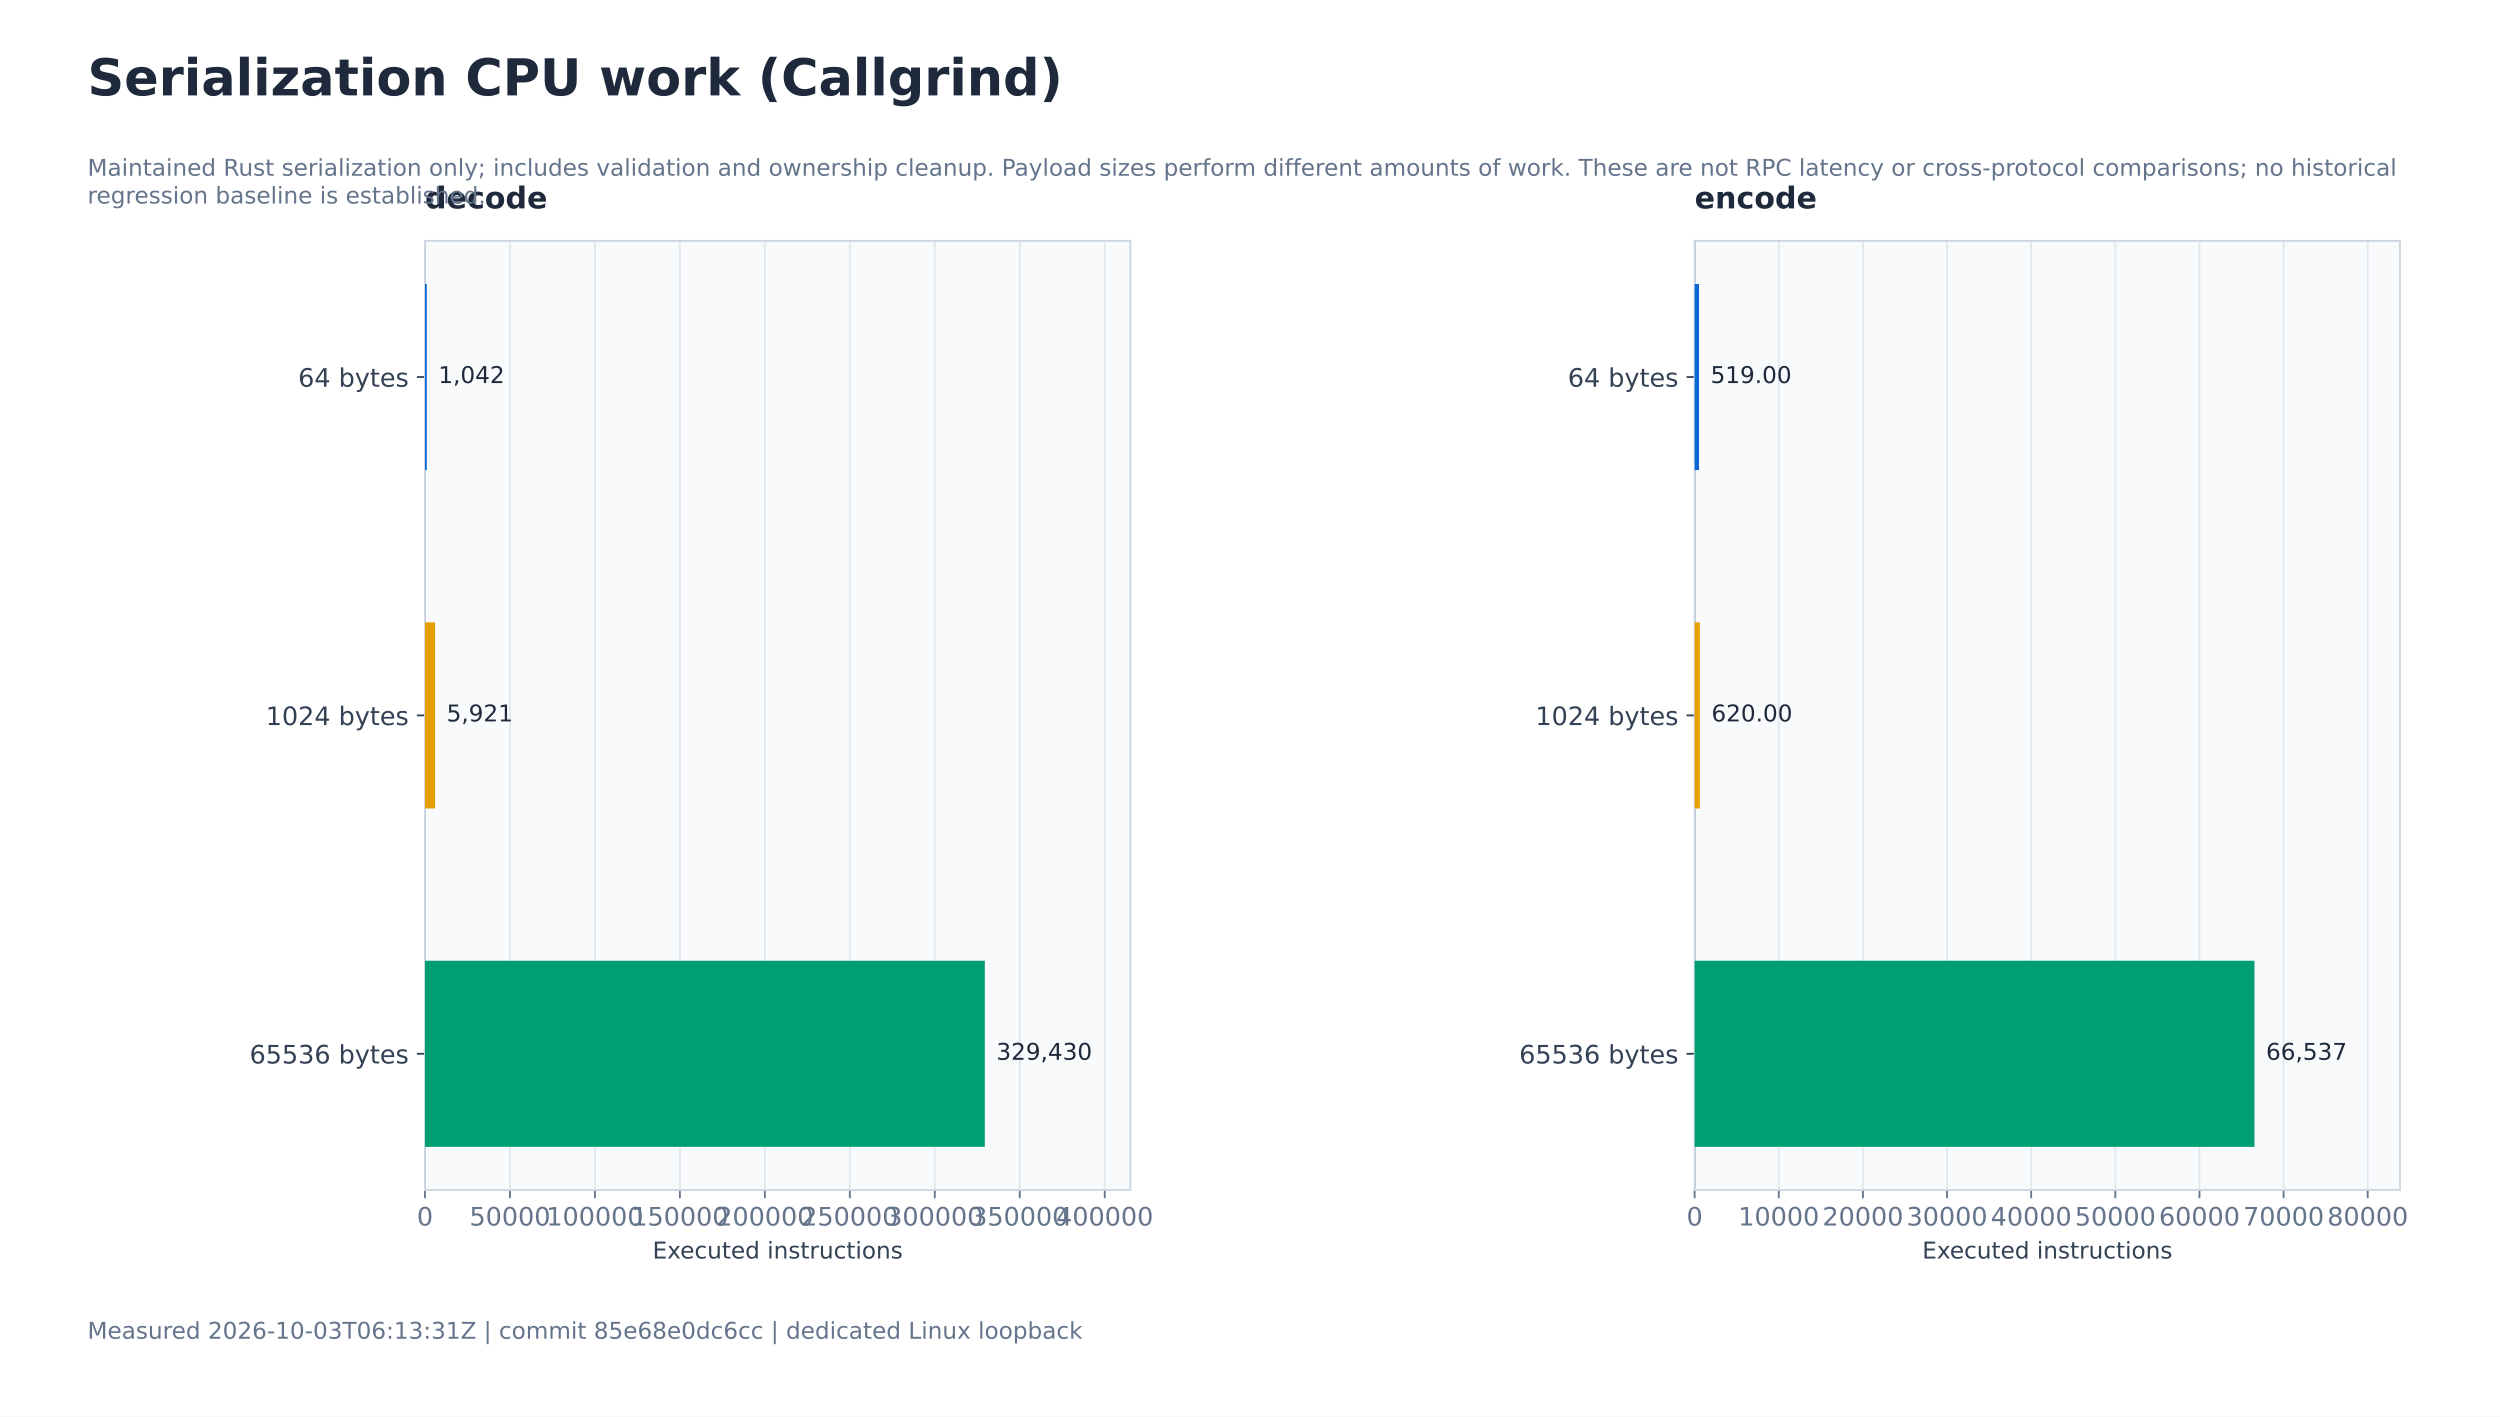
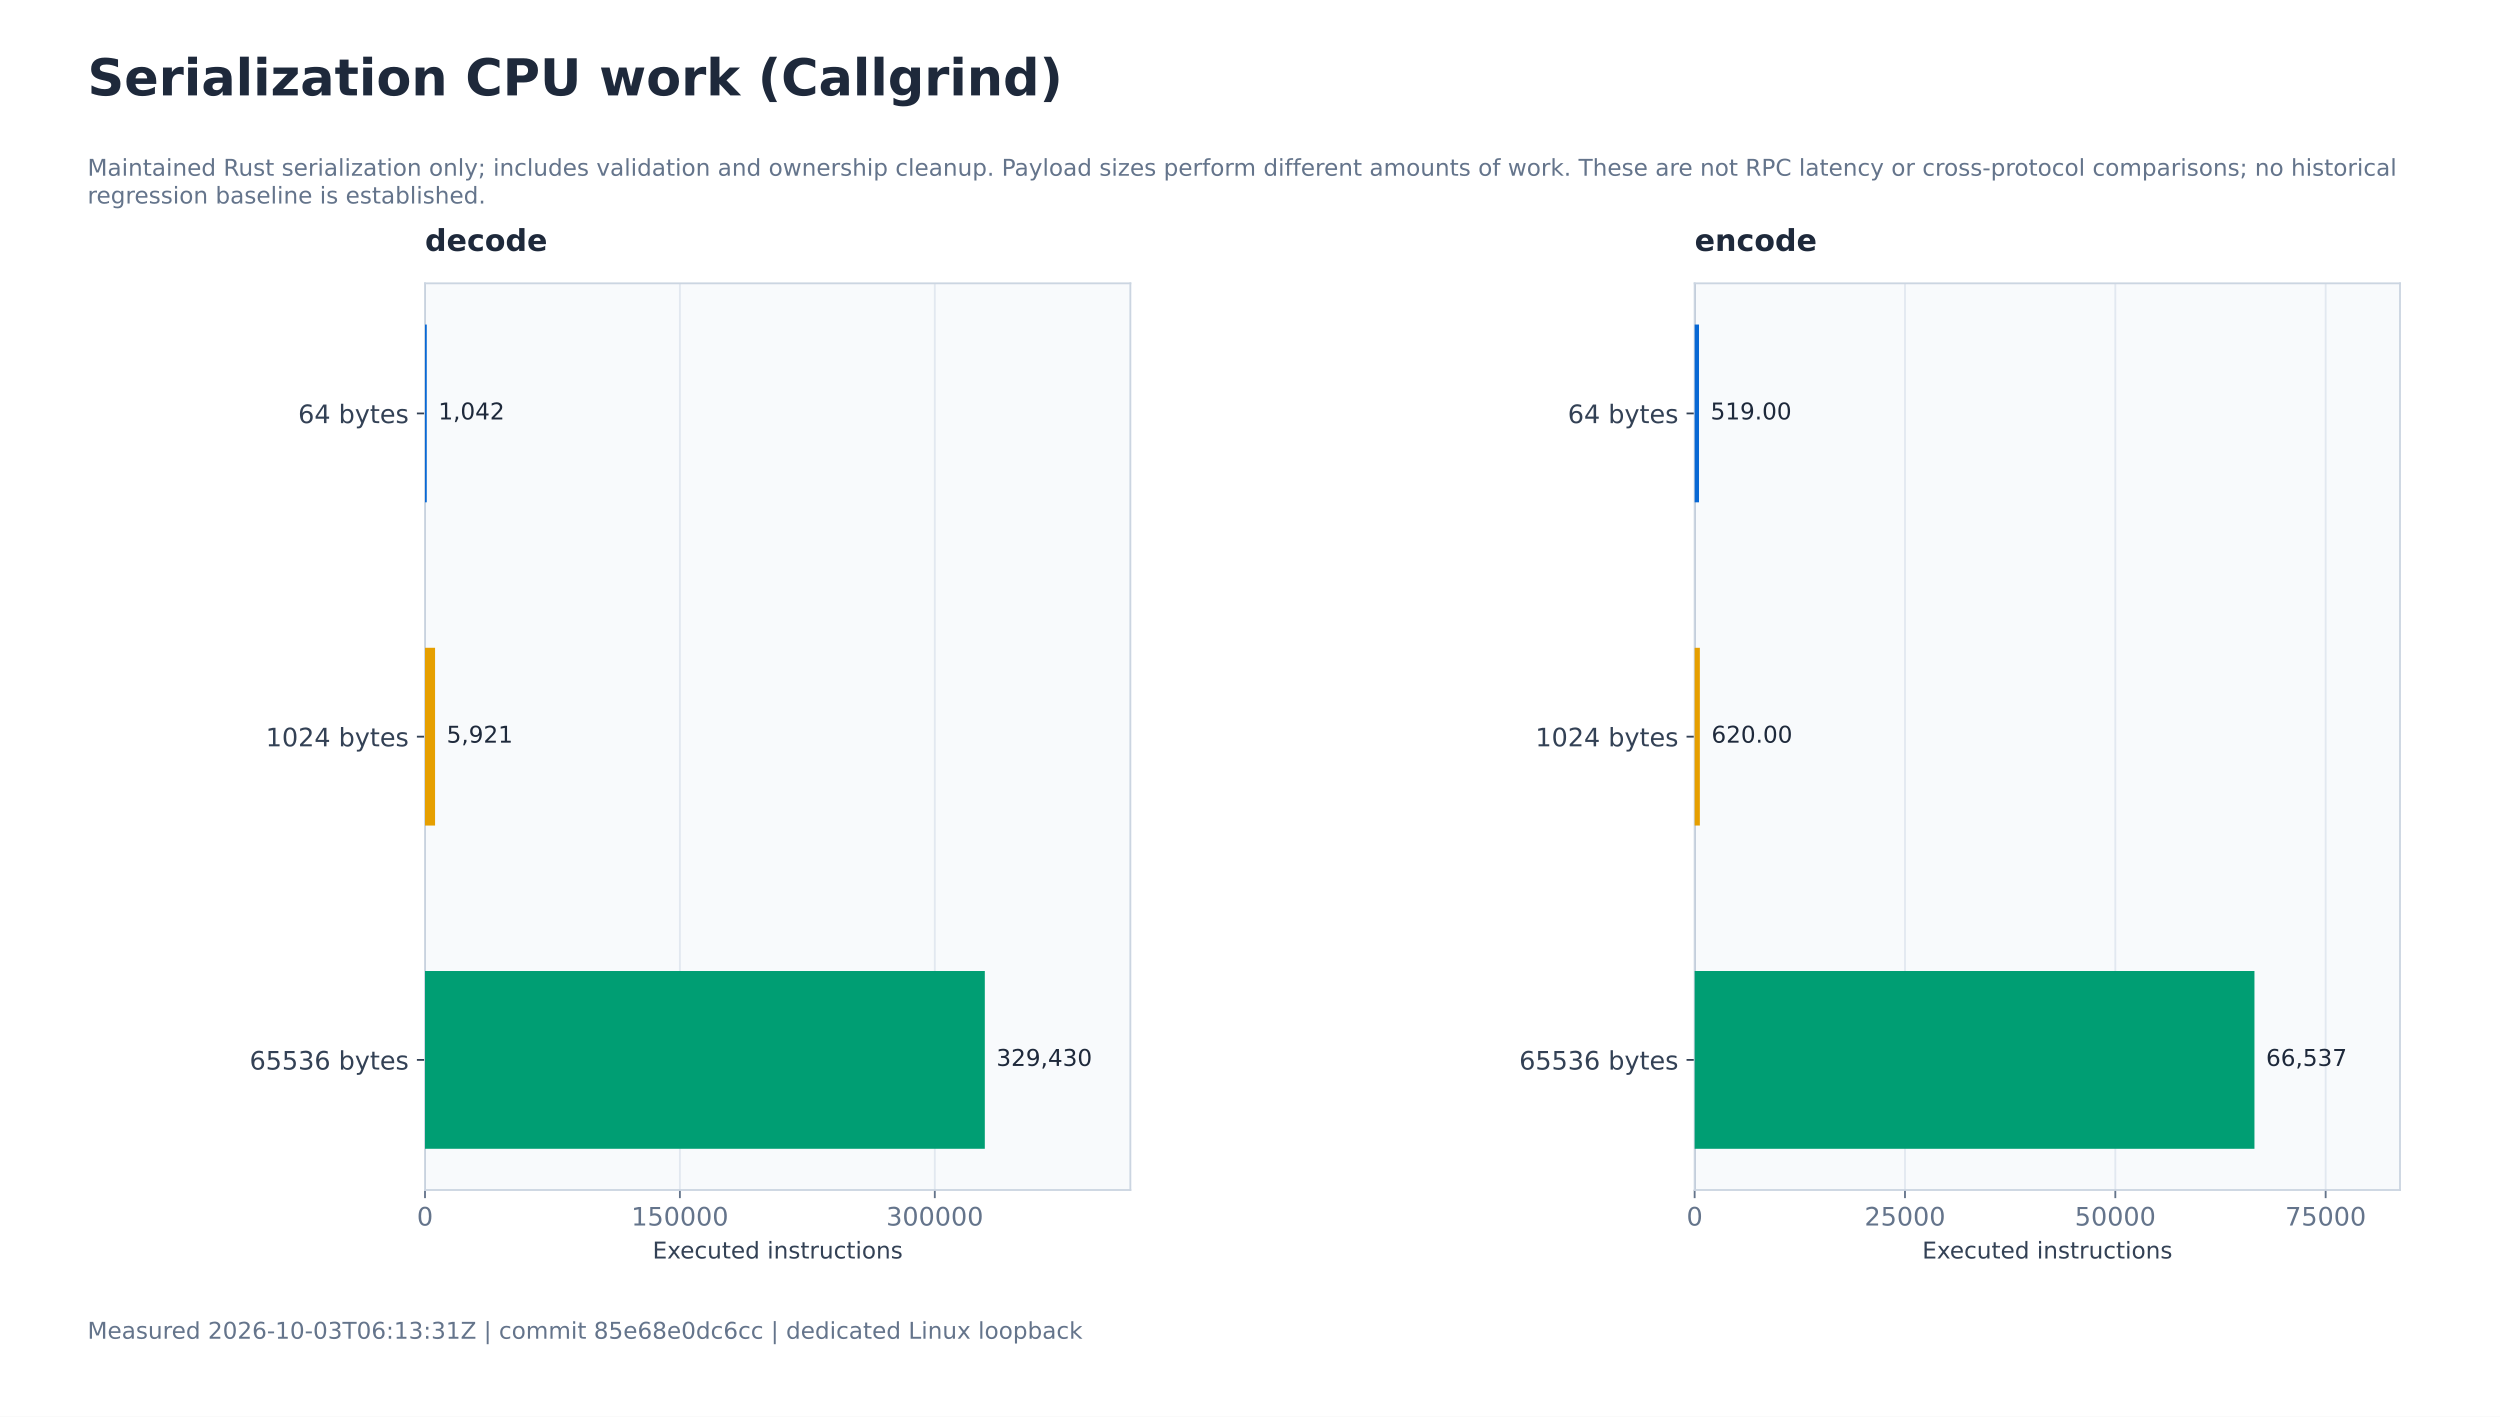
<svg xmlns="http://www.w3.org/2000/svg" xmlns:xlink="http://www.w3.org/1999/xlink" width="1080pt" height="612pt" viewBox="0 0 1080 612" version="1.1">
  <defs>
    <style type="text/css">*{stroke-linejoin: round; stroke-linecap: butt}</style>
  </defs>
  <g id="figure_1">
    <g id="patch_1">
-       <path d="M 0 612  L 1080 612  L 1080 0  L 0 0  z " style="fill: #ffffff" />
+       <path d="M 0 612 L 1080 612 L 1080 0 L 0 0 z " style="fill: #ffffff" />
    </g>
    <g id="axes_1">
      <g id="patch_2">
-         <path d="M 183.6 514.08  L 488.314 514.08  L 488.314 104.04  L 183.6 104.04  z " style="fill: #f8fafc" />
+         <path d="M 183.6 514.08 L 488.314 514.08 L 488.314 122.4 L 183.6 122.4 z " style="fill: #f8fafc" />
      </g>
      <g id="matplotlib.axis_1">
        <g id="xtick_1">
          <g id="line2d_1">
-             <path d="M 183.6 514.08  L 183.6 104.04  " clip-path="url(#pbfc6726e1c)" style="fill: none; stroke: #e2e8f0; stroke-width: 0.8; stroke-linecap: square" />
+             <path d="M 183.6 514.08 L 183.6 122.4 " clip-path="url(#p6421d4dbdf)" style="fill: none; stroke: #e2e8f0; stroke-width: 0.8; stroke-linecap: square" />
          </g>
          <g id="line2d_2">
            <defs>
-               <path id="md0d3c5b989" d="M 0 0  L 0 3.5  " style="stroke: #64748b; stroke-width: 0.8" />
+               <path id="md0d3c5b989" d="M 0 0 L 0 3.5 " style="stroke: #64748b; stroke-width: 0.8" />
            </defs>
            <g>
              <use xlink:href="#md0d3c5b989" x="183.6" y="514.08" style="fill: #64748b; stroke: #64748b; stroke-width: 0.8" />
            </g>
          </g>
          <g id="text_1">
            <text style="font-size: 11px; font-family: 'DejaVu Sans'; text-anchor: middle; fill: #64748b" x="183.6" y="529.437" transform="rotate(-0 183.6 529.4374)">0</text>
          </g>
        </g>
        <g id="xtick_2">
          <g id="line2d_3">
-             <path d="M 220.305 514.08  L 220.305 104.04  " clip-path="url(#pbfc6726e1c)" style="fill: none; stroke: #e2e8f0; stroke-width: 0.8; stroke-linecap: square" />
+             <path d="M 293.716 514.08 L 293.716 122.4 " clip-path="url(#p6421d4dbdf)" style="fill: none; stroke: #e2e8f0; stroke-width: 0.8; stroke-linecap: square" />
          </g>
          <g id="line2d_4">
            <g>
-               <use xlink:href="#md0d3c5b989" x="220.305" y="514.08" style="fill: #64748b; stroke: #64748b; stroke-width: 0.8" />
+               <use xlink:href="#md0d3c5b989" x="293.716" y="514.08" style="fill: #64748b; stroke: #64748b; stroke-width: 0.8" />
            </g>
          </g>
          <g id="text_2">
-             <text style="font-size: 11px; font-family: 'DejaVu Sans'; text-anchor: middle; fill: #64748b" x="220.305" y="529.437" transform="rotate(-0 220.3053 529.4374)">50000</text>
+             <text style="font-size: 11px; font-family: 'DejaVu Sans'; text-anchor: middle; fill: #64748b" x="293.716" y="529.437" transform="rotate(-0 293.716 529.4374)">150000</text>
          </g>
        </g>
        <g id="xtick_3">
          <g id="line2d_5">
-             <path d="M 257.011 514.08  L 257.011 104.04  " clip-path="url(#pbfc6726e1c)" style="fill: none; stroke: #e2e8f0; stroke-width: 0.8; stroke-linecap: square" />
+             <path d="M 403.832 514.08 L 403.832 122.4 " clip-path="url(#p6421d4dbdf)" style="fill: none; stroke: #e2e8f0; stroke-width: 0.8; stroke-linecap: square" />
          </g>
          <g id="line2d_6">
            <g>
-               <use xlink:href="#md0d3c5b989" x="257.011" y="514.08" style="fill: #64748b; stroke: #64748b; stroke-width: 0.8" />
+               <use xlink:href="#md0d3c5b989" x="403.832" y="514.08" style="fill: #64748b; stroke: #64748b; stroke-width: 0.8" />
            </g>
          </g>
          <g id="text_3">
-             <text style="font-size: 11px; font-family: 'DejaVu Sans'; text-anchor: middle; fill: #64748b" x="257.011" y="529.437" transform="rotate(-0 257.0107 529.4374)">100000</text>
-           </g>
-         </g>
-         <g id="xtick_4">
-           <g id="line2d_7">
-             <path d="M 293.716 514.08  L 293.716 104.04  " clip-path="url(#pbfc6726e1c)" style="fill: none; stroke: #e2e8f0; stroke-width: 0.8; stroke-linecap: square" />
-           </g>
-           <g id="line2d_8">
-             <g>
-               <use xlink:href="#md0d3c5b989" x="293.716" y="514.08" style="fill: #64748b; stroke: #64748b; stroke-width: 0.8" />
-             </g>
-           </g>
-           <g id="text_4">
-             <text style="font-size: 11px; font-family: 'DejaVu Sans'; text-anchor: middle; fill: #64748b" x="293.716" y="529.437" transform="rotate(-0 293.716 529.4374)">150000</text>
-           </g>
-         </g>
-         <g id="xtick_5">
-           <g id="line2d_9">
-             <path d="M 330.421 514.08  L 330.421 104.04  " clip-path="url(#pbfc6726e1c)" style="fill: none; stroke: #e2e8f0; stroke-width: 0.8; stroke-linecap: square" />
-           </g>
-           <g id="line2d_10">
-             <g>
-               <use xlink:href="#md0d3c5b989" x="330.421" y="514.08" style="fill: #64748b; stroke: #64748b; stroke-width: 0.8" />
-             </g>
-           </g>
-           <g id="text_5">
-             <text style="font-size: 11px; font-family: 'DejaVu Sans'; text-anchor: middle; fill: #64748b" x="330.421" y="529.437" transform="rotate(-0 330.4213 529.4374)">200000</text>
-           </g>
-         </g>
-         <g id="xtick_6">
-           <g id="line2d_11">
-             <path d="M 367.127 514.08  L 367.127 104.04  " clip-path="url(#pbfc6726e1c)" style="fill: none; stroke: #e2e8f0; stroke-width: 0.8; stroke-linecap: square" />
-           </g>
-           <g id="line2d_12">
-             <g>
-               <use xlink:href="#md0d3c5b989" x="367.127" y="514.08" style="fill: #64748b; stroke: #64748b; stroke-width: 0.8" />
-             </g>
-           </g>
-           <g id="text_6">
-             <text style="font-size: 11px; font-family: 'DejaVu Sans'; text-anchor: middle; fill: #64748b" x="367.127" y="529.437" transform="rotate(-0 367.1266 529.4374)">250000</text>
-           </g>
-         </g>
-         <g id="xtick_7">
-           <g id="line2d_13">
-             <path d="M 403.832 514.08  L 403.832 104.04  " clip-path="url(#pbfc6726e1c)" style="fill: none; stroke: #e2e8f0; stroke-width: 0.8; stroke-linecap: square" />
-           </g>
-           <g id="line2d_14">
-             <g>
-               <use xlink:href="#md0d3c5b989" x="403.832" y="514.08" style="fill: #64748b; stroke: #64748b; stroke-width: 0.8" />
-             </g>
-           </g>
-           <g id="text_7">
            <text style="font-size: 11px; font-family: 'DejaVu Sans'; text-anchor: middle; fill: #64748b" x="403.832" y="529.437" transform="rotate(-0 403.832 529.4374)">300000</text>
          </g>
        </g>
-         <g id="xtick_8">
-           <g id="line2d_15">
-             <path d="M 440.537 514.08  L 440.537 104.04  " clip-path="url(#pbfc6726e1c)" style="fill: none; stroke: #e2e8f0; stroke-width: 0.8; stroke-linecap: square" />
-           </g>
-           <g id="line2d_16">
-             <g>
-               <use xlink:href="#md0d3c5b989" x="440.537" y="514.08" style="fill: #64748b; stroke: #64748b; stroke-width: 0.8" />
-             </g>
-           </g>
-           <g id="text_8">
-             <text style="font-size: 11px; font-family: 'DejaVu Sans'; text-anchor: middle; fill: #64748b" x="440.537" y="529.437" transform="rotate(-0 440.5373 529.4374)">350000</text>
-           </g>
-         </g>
-         <g id="xtick_9">
-           <g id="line2d_17">
-             <path d="M 477.243 514.08  L 477.243 104.04  " clip-path="url(#pbfc6726e1c)" style="fill: none; stroke: #e2e8f0; stroke-width: 0.8; stroke-linecap: square" />
-           </g>
-           <g id="line2d_18">
-             <g>
-               <use xlink:href="#md0d3c5b989" x="477.243" y="514.08" style="fill: #64748b; stroke: #64748b; stroke-width: 0.8" />
-             </g>
-           </g>
-           <g id="text_9">
-             <text style="font-size: 11px; font-family: 'DejaVu Sans'; text-anchor: middle; fill: #64748b" x="477.243" y="529.437" transform="rotate(-0 477.2426 529.4374)">400000</text>
-           </g>
-         </g>
-         <g id="text_10">
+         <g id="text_4">
          <text style="font-size: 10px; font-family: 'DejaVu Sans'; text-anchor: middle; fill: #334155" x="335.957" y="543.678" transform="rotate(-0 335.9571 543.6784)">Executed instructions</text>
        </g>
      </g>
      <g id="matplotlib.axis_2">
        <g id="ytick_1">
-           <g id="line2d_19">
+           <g id="line2d_7">
            <defs>
-               <path id="m27e6ce2fef" d="M 0 0  L -3.5 0  " style="stroke: #334155; stroke-width: 0.8" />
+               <path id="m27e6ce2fef" d="M 0 0 L -3.5 0 " style="stroke: #334155; stroke-width: 0.8" />
            </defs>
            <g>
-               <use xlink:href="#m27e6ce2fef" x="183.6" y="162.878" style="fill: #334155; stroke: #334155; stroke-width: 0.8" />
-             </g>
-           </g>
-           <g id="text_11">
-             <text style="font-size: 11px; font-family: 'DejaVu Sans'; text-anchor: end; fill: #334155" x="176.6" y="167.057" transform="rotate(-0 176.6 167.0573)">64 bytes</text>
+               <use xlink:href="#m27e6ce2fef" x="183.6" y="178.604" style="fill: #334155; stroke: #334155; stroke-width: 0.8" />
+             </g>
+           </g>
+           <g id="text_5">
+             <text style="font-size: 11px; font-family: 'DejaVu Sans'; text-anchor: end; fill: #334155" x="176.6" y="182.783" transform="rotate(-0 176.6 182.7828)">64 bytes</text>
          </g>
        </g>
        <g id="ytick_2">
-           <g id="line2d_20">
-             <g>
-               <use xlink:href="#m27e6ce2fef" x="183.6" y="309.06" style="fill: #334155; stroke: #334155; stroke-width: 0.8" />
-             </g>
-           </g>
-           <g id="text_12">
-             <text style="font-size: 11px; font-family: 'DejaVu Sans'; text-anchor: end; fill: #334155" x="176.6" y="313.239" transform="rotate(-0 176.6 313.2391)">1024 bytes</text>
+           <g id="line2d_8">
+             <g>
+               <use xlink:href="#m27e6ce2fef" x="183.6" y="318.24" style="fill: #334155; stroke: #334155; stroke-width: 0.8" />
+             </g>
+           </g>
+           <g id="text_6">
+             <text style="font-size: 11px; font-family: 'DejaVu Sans'; text-anchor: end; fill: #334155" x="176.6" y="322.419" transform="rotate(-0 176.6 322.4191)">1024 bytes</text>
          </g>
        </g>
        <g id="ytick_3">
-           <g id="line2d_21">
-             <g>
-               <use xlink:href="#m27e6ce2fef" x="183.6" y="455.242" style="fill: #334155; stroke: #334155; stroke-width: 0.8" />
-             </g>
-           </g>
-           <g id="text_13">
-             <text style="font-size: 11px; font-family: 'DejaVu Sans'; text-anchor: end; fill: #334155" x="176.6" y="459.421" transform="rotate(-0 176.6 459.421)">65536 bytes</text>
-           </g>
-         </g>
-       </g>
-       <g id="line2d_22">
-         <path d="M 183.6 514.08  L 183.6 104.04  " clip-path="url(#pbfc6726e1c)" style="fill: none; stroke: #94a3b8; stroke-width: 0.8; stroke-linecap: square" />
+           <g id="line2d_9">
+             <g>
+               <use xlink:href="#m27e6ce2fef" x="183.6" y="457.876" style="fill: #334155; stroke: #334155; stroke-width: 0.8" />
+             </g>
+           </g>
+           <g id="text_7">
+             <text style="font-size: 11px; font-family: 'DejaVu Sans'; text-anchor: end; fill: #334155" x="176.6" y="462.056" transform="rotate(-0 176.6 462.0555)">65536 bytes</text>
+           </g>
+         </g>
+       </g>
+       <g id="line2d_10">
+         <path d="M 183.6 514.08 L 183.6 122.4 " clip-path="url(#p6421d4dbdf)" style="fill: none; stroke: #94a3b8; stroke-width: 0.8; stroke-linecap: square" />
      </g>
      <g id="patch_3">
-         <path d="M 183.6 514.08  L 183.6 104.04  " style="fill: none; stroke: #cbd5e1; stroke-width: 0.8; stroke-linejoin: miter; stroke-linecap: square" />
+         <path d="M 183.6 514.08 L 183.6 122.4 " style="fill: none; stroke: #cbd5e1; stroke-width: 0.8; stroke-linejoin: miter; stroke-linecap: square" />
      </g>
      <g id="patch_4">
-         <path d="M 488.314 514.08  L 488.314 104.04  " style="fill: none; stroke: #cbd5e1; stroke-width: 0.8; stroke-linejoin: miter; stroke-linecap: square" />
+         <path d="M 488.314 514.08 L 488.314 122.4 " style="fill: none; stroke: #cbd5e1; stroke-width: 0.8; stroke-linejoin: miter; stroke-linecap: square" />
      </g>
      <g id="patch_5">
-         <path d="M 183.6 514.08  L 488.314 514.08  " style="fill: none; stroke: #cbd5e1; stroke-width: 0.8; stroke-linejoin: miter; stroke-linecap: square" />
+         <path d="M 183.6 514.08 L 488.314 514.08 " style="fill: none; stroke: #cbd5e1; stroke-width: 0.8; stroke-linejoin: miter; stroke-linecap: square" />
      </g>
      <g id="patch_6">
-         <path d="M 183.6 104.04  L 488.314 104.04  " style="fill: none; stroke: #cbd5e1; stroke-width: 0.8; stroke-linejoin: miter; stroke-linecap: square" />
+         <path d="M 183.6 122.4 L 488.314 122.4 " style="fill: none; stroke: #cbd5e1; stroke-width: 0.8; stroke-linejoin: miter; stroke-linecap: square" />
      </g>
      <g id="patch_7">
-         <path d="M 183.6 122.678  L 184.365 122.678  L 184.365 203.078  L 183.6 203.078  z " clip-path="url(#pbfc6726e1c)" style="fill: #0868d4" />
-       </g>
-       <g id="text_14">
-         <text style="font-size: 10px; font-family: 'DejaVu Sans'; text-anchor: start; fill: #1e293b" x="189.365" y="165.476" transform="rotate(-0 189.3649 165.4758)">1,042</text>
+         <path d="M 183.6 140.204 L 184.365 140.204 L 184.365 217.004 L 183.6 217.004 z " clip-path="url(#p6421d4dbdf)" style="fill: #0868d4" />
+       </g>
+       <g id="text_8">
+         <text style="font-size: 10px; font-family: 'DejaVu Sans'; text-anchor: start; fill: #1e293b" x="189.365" y="181.201" transform="rotate(-0 189.3649 181.2013)">1,042</text>
      </g>
      <g id="patch_8">
-         <path d="M 183.6 268.86  L 187.947 268.86  L 187.947 349.26  L 183.6 349.26  z " clip-path="url(#pbfc6726e1c)" style="fill: #e69f00" />
-       </g>
-       <g id="text_15">
-         <text style="font-size: 10px; font-family: 'DejaVu Sans'; text-anchor: start; fill: #1e293b" x="192.947" y="311.658" transform="rotate(-0 192.9466 311.6577)">5,921</text>
+         <path d="M 183.6 279.84 L 187.947 279.84 L 187.947 356.64 L 183.6 356.64 z " clip-path="url(#p6421d4dbdf)" style="fill: #e69f00" />
+       </g>
+       <g id="text_9">
+         <text style="font-size: 10px; font-family: 'DejaVu Sans'; text-anchor: start; fill: #1e293b" x="192.947" y="320.838" transform="rotate(-0 192.9466 320.8377)">5,921</text>
      </g>
      <g id="patch_9">
-         <path d="M 183.6 415.042  L 425.437 415.042  L 425.437 495.442  L 183.6 495.442  z " clip-path="url(#pbfc6726e1c)" style="fill: #009e73" />
-       </g>
-       <g id="text_16">
-         <text style="font-size: 10px; font-family: 'DejaVu Sans'; text-anchor: start; fill: #1e293b" x="430.437" y="457.839" transform="rotate(-0 430.4367 457.8395)">329,430</text>
-       </g>
-       <g id="text_17">
-         <text style="font-weight: 700; font-size: 13px; font-family: 'DejaVu Sans'; text-anchor: start; fill: #1e293b" x="183.6" y="90.04" transform="rotate(-0 183.6 90.04)">decode</text>
+         <path d="M 183.6 419.476 L 425.437 419.476 L 425.437 496.276 L 183.6 496.276 z " clip-path="url(#p6421d4dbdf)" style="fill: #009e73" />
+       </g>
+       <g id="text_10">
+         <text style="font-size: 10px; font-family: 'DejaVu Sans'; text-anchor: start; fill: #1e293b" x="430.437" y="460.474" transform="rotate(-0 430.4367 460.474)">329,430</text>
+       </g>
+       <g id="text_11">
+         <text style="font-weight: 700; font-size: 13px; font-family: 'DejaVu Sans'; text-anchor: start; fill: #1e293b" x="183.6" y="108.4" transform="rotate(-0 183.6 108.4)">decode</text>
      </g>
    </g>
    <g id="axes_2">
      <g id="patch_10">
-         <path d="M 732.086 514.08  L 1036.8 514.08  L 1036.8 104.04  L 732.086 104.04  z " style="fill: #f8fafc" />
+         <path d="M 732.086 514.08 L 1036.8 514.08 L 1036.8 122.4 L 732.086 122.4 z " style="fill: #f8fafc" />
      </g>
      <g id="matplotlib.axis_3">
-         <g id="xtick_10">
-           <g id="line2d_23">
-             <path d="M 732.086 514.08  L 732.086 104.04  " clip-path="url(#p644e6c65bb)" style="fill: none; stroke: #e2e8f0; stroke-width: 0.8; stroke-linecap: square" />
-           </g>
-           <g id="line2d_24">
+         <g id="xtick_4">
+           <g id="line2d_11">
+             <path d="M 732.086 514.08 L 732.086 122.4 " clip-path="url(#p4114430aeb)" style="fill: none; stroke: #e2e8f0; stroke-width: 0.8; stroke-linecap: square" />
+           </g>
+           <g id="line2d_12">
            <g>
              <use xlink:href="#md0d3c5b989" x="732.086" y="514.08" style="fill: #64748b; stroke: #64748b; stroke-width: 0.8" />
            </g>
          </g>
-           <g id="text_18">
+           <g id="text_12">
            <text style="font-size: 11px; font-family: 'DejaVu Sans'; text-anchor: middle; fill: #64748b" x="732.086" y="529.437" transform="rotate(-0 732.0857 529.4374)">0</text>
          </g>
        </g>
-         <g id="xtick_11">
-           <g id="line2d_25">
-             <path d="M 768.432 514.08  L 768.432 104.04  " clip-path="url(#p644e6c65bb)" style="fill: none; stroke: #e2e8f0; stroke-width: 0.8; stroke-linecap: square" />
-           </g>
-           <g id="line2d_26">
-             <g>
-               <use xlink:href="#md0d3c5b989" x="768.432" y="514.08" style="fill: #64748b; stroke: #64748b; stroke-width: 0.8" />
-             </g>
-           </g>
-           <g id="text_19">
-             <text style="font-size: 11px; font-family: 'DejaVu Sans'; text-anchor: middle; fill: #64748b" x="768.432" y="529.437" transform="rotate(-0 768.4319 529.4374)">10000</text>
-           </g>
-         </g>
-         <g id="xtick_12">
-           <g id="line2d_27">
-             <path d="M 804.778 514.08  L 804.778 104.04  " clip-path="url(#p644e6c65bb)" style="fill: none; stroke: #e2e8f0; stroke-width: 0.8; stroke-linecap: square" />
-           </g>
-           <g id="line2d_28">
-             <g>
-               <use xlink:href="#md0d3c5b989" x="804.778" y="514.08" style="fill: #64748b; stroke: #64748b; stroke-width: 0.8" />
-             </g>
-           </g>
-           <g id="text_20">
-             <text style="font-size: 11px; font-family: 'DejaVu Sans'; text-anchor: middle; fill: #64748b" x="804.778" y="529.437" transform="rotate(-0 804.7781 529.4374)">20000</text>
-           </g>
-         </g>
-         <g id="xtick_13">
-           <g id="line2d_29">
-             <path d="M 841.124 514.08  L 841.124 104.04  " clip-path="url(#p644e6c65bb)" style="fill: none; stroke: #e2e8f0; stroke-width: 0.8; stroke-linecap: square" />
-           </g>
-           <g id="line2d_30">
-             <g>
-               <use xlink:href="#md0d3c5b989" x="841.124" y="514.08" style="fill: #64748b; stroke: #64748b; stroke-width: 0.8" />
-             </g>
-           </g>
-           <g id="text_21">
-             <text style="font-size: 11px; font-family: 'DejaVu Sans'; text-anchor: middle; fill: #64748b" x="841.124" y="529.437" transform="rotate(-0 841.1243 529.4374)">30000</text>
-           </g>
-         </g>
-         <g id="xtick_14">
-           <g id="line2d_31">
-             <path d="M 877.471 514.08  L 877.471 104.04  " clip-path="url(#p644e6c65bb)" style="fill: none; stroke: #e2e8f0; stroke-width: 0.8; stroke-linecap: square" />
-           </g>
-           <g id="line2d_32">
-             <g>
-               <use xlink:href="#md0d3c5b989" x="877.471" y="514.08" style="fill: #64748b; stroke: #64748b; stroke-width: 0.8" />
-             </g>
-           </g>
-           <g id="text_22">
-             <text style="font-size: 11px; font-family: 'DejaVu Sans'; text-anchor: middle; fill: #64748b" x="877.471" y="529.437" transform="rotate(-0 877.4705 529.4374)">40000</text>
-           </g>
-         </g>
-         <g id="xtick_15">
-           <g id="line2d_33">
-             <path d="M 913.817 514.08  L 913.817 104.04  " clip-path="url(#p644e6c65bb)" style="fill: none; stroke: #e2e8f0; stroke-width: 0.8; stroke-linecap: square" />
-           </g>
-           <g id="line2d_34">
+         <g id="xtick_5">
+           <g id="line2d_13">
+             <path d="M 822.951 514.08 L 822.951 122.4 " clip-path="url(#p4114430aeb)" style="fill: none; stroke: #e2e8f0; stroke-width: 0.8; stroke-linecap: square" />
+           </g>
+           <g id="line2d_14">
+             <g>
+               <use xlink:href="#md0d3c5b989" x="822.951" y="514.08" style="fill: #64748b; stroke: #64748b; stroke-width: 0.8" />
+             </g>
+           </g>
+           <g id="text_13">
+             <text style="font-size: 11px; font-family: 'DejaVu Sans'; text-anchor: middle; fill: #64748b" x="822.951" y="529.437" transform="rotate(-0 822.9512 529.4374)">25000</text>
+           </g>
+         </g>
+         <g id="xtick_6">
+           <g id="line2d_15">
+             <path d="M 913.817 514.08 L 913.817 122.4 " clip-path="url(#p4114430aeb)" style="fill: none; stroke: #e2e8f0; stroke-width: 0.8; stroke-linecap: square" />
+           </g>
+           <g id="line2d_16">
            <g>
              <use xlink:href="#md0d3c5b989" x="913.817" y="514.08" style="fill: #64748b; stroke: #64748b; stroke-width: 0.8" />
            </g>
          </g>
-           <g id="text_23">
+           <g id="text_14">
            <text style="font-size: 11px; font-family: 'DejaVu Sans'; text-anchor: middle; fill: #64748b" x="913.817" y="529.437" transform="rotate(-0 913.8167 529.4374)">50000</text>
          </g>
        </g>
-         <g id="xtick_16">
-           <g id="line2d_35">
-             <path d="M 950.163 514.08  L 950.163 104.04  " clip-path="url(#p644e6c65bb)" style="fill: none; stroke: #e2e8f0; stroke-width: 0.8; stroke-linecap: square" />
-           </g>
-           <g id="line2d_36">
-             <g>
-               <use xlink:href="#md0d3c5b989" x="950.163" y="514.08" style="fill: #64748b; stroke: #64748b; stroke-width: 0.8" />
-             </g>
-           </g>
-           <g id="text_24">
-             <text style="font-size: 11px; font-family: 'DejaVu Sans'; text-anchor: middle; fill: #64748b" x="950.163" y="529.437" transform="rotate(-0 950.1629 529.4374)">60000</text>
-           </g>
-         </g>
-         <g id="xtick_17">
-           <g id="line2d_37">
-             <path d="M 986.509 514.08  L 986.509 104.04  " clip-path="url(#p644e6c65bb)" style="fill: none; stroke: #e2e8f0; stroke-width: 0.8; stroke-linecap: square" />
-           </g>
-           <g id="line2d_38">
-             <g>
-               <use xlink:href="#md0d3c5b989" x="986.509" y="514.08" style="fill: #64748b; stroke: #64748b; stroke-width: 0.8" />
-             </g>
-           </g>
-           <g id="text_25">
-             <text style="font-size: 11px; font-family: 'DejaVu Sans'; text-anchor: middle; fill: #64748b" x="986.509" y="529.437" transform="rotate(-0 986.5091 529.4374)">70000</text>
-           </g>
-         </g>
-         <g id="xtick_18">
-           <g id="line2d_39">
-             <path d="M 1022.855 514.08  L 1022.855 104.04  " clip-path="url(#p644e6c65bb)" style="fill: none; stroke: #e2e8f0; stroke-width: 0.8; stroke-linecap: square" />
-           </g>
-           <g id="line2d_40">
-             <g>
-               <use xlink:href="#md0d3c5b989" x="1022.855" y="514.08" style="fill: #64748b; stroke: #64748b; stroke-width: 0.8" />
-             </g>
-           </g>
-           <g id="text_26">
-             <text style="font-size: 11px; font-family: 'DejaVu Sans'; text-anchor: middle; fill: #64748b" x="1022.855" y="529.437" transform="rotate(-0 1022.855 529.4374)">80000</text>
-           </g>
-         </g>
-         <g id="text_27">
+         <g id="xtick_7">
+           <g id="line2d_17">
+             <path d="M 1004.682 514.08 L 1004.682 122.4 " clip-path="url(#p4114430aeb)" style="fill: none; stroke: #e2e8f0; stroke-width: 0.8; stroke-linecap: square" />
+           </g>
+           <g id="line2d_18">
+             <g>
+               <use xlink:href="#md0d3c5b989" x="1004.682" y="514.08" style="fill: #64748b; stroke: #64748b; stroke-width: 0.8" />
+             </g>
+           </g>
+           <g id="text_15">
+             <text style="font-size: 11px; font-family: 'DejaVu Sans'; text-anchor: middle; fill: #64748b" x="1004.682" y="529.437" transform="rotate(-0 1004.682 529.4374)">75000</text>
+           </g>
+         </g>
+         <g id="text_16">
          <text style="font-size: 10px; font-family: 'DejaVu Sans'; text-anchor: middle; fill: #334155" x="884.443" y="543.678" transform="rotate(-0 884.4429 543.6784)">Executed instructions</text>
        </g>
      </g>
      <g id="matplotlib.axis_4">
        <g id="ytick_4">
-           <g id="line2d_41">
-             <g>
-               <use xlink:href="#m27e6ce2fef" x="732.086" y="162.878" style="fill: #334155; stroke: #334155; stroke-width: 0.8" />
-             </g>
-           </g>
-           <g id="text_28">
-             <text style="font-size: 11px; font-family: 'DejaVu Sans'; text-anchor: end; fill: #334155" x="725.086" y="167.057" transform="rotate(-0 725.0857 167.0573)">64 bytes</text>
+           <g id="line2d_19">
+             <g>
+               <use xlink:href="#m27e6ce2fef" x="732.086" y="178.604" style="fill: #334155; stroke: #334155; stroke-width: 0.8" />
+             </g>
+           </g>
+           <g id="text_17">
+             <text style="font-size: 11px; font-family: 'DejaVu Sans'; text-anchor: end; fill: #334155" x="725.086" y="182.783" transform="rotate(-0 725.0857 182.7828)">64 bytes</text>
          </g>
        </g>
        <g id="ytick_5">
-           <g id="line2d_42">
-             <g>
-               <use xlink:href="#m27e6ce2fef" x="732.086" y="309.06" style="fill: #334155; stroke: #334155; stroke-width: 0.8" />
-             </g>
-           </g>
-           <g id="text_29">
-             <text style="font-size: 11px; font-family: 'DejaVu Sans'; text-anchor: end; fill: #334155" x="725.086" y="313.239" transform="rotate(-0 725.0857 313.2391)">1024 bytes</text>
+           <g id="line2d_20">
+             <g>
+               <use xlink:href="#m27e6ce2fef" x="732.086" y="318.24" style="fill: #334155; stroke: #334155; stroke-width: 0.8" />
+             </g>
+           </g>
+           <g id="text_18">
+             <text style="font-size: 11px; font-family: 'DejaVu Sans'; text-anchor: end; fill: #334155" x="725.086" y="322.419" transform="rotate(-0 725.0857 322.4191)">1024 bytes</text>
          </g>
        </g>
        <g id="ytick_6">
-           <g id="line2d_43">
-             <g>
-               <use xlink:href="#m27e6ce2fef" x="732.086" y="455.242" style="fill: #334155; stroke: #334155; stroke-width: 0.8" />
-             </g>
-           </g>
-           <g id="text_30">
-             <text style="font-size: 11px; font-family: 'DejaVu Sans'; text-anchor: end; fill: #334155" x="725.086" y="459.421" transform="rotate(-0 725.0857 459.421)">65536 bytes</text>
-           </g>
-         </g>
-       </g>
-       <g id="line2d_44">
-         <path d="M 732.086 514.08  L 732.086 104.04  " clip-path="url(#p644e6c65bb)" style="fill: none; stroke: #94a3b8; stroke-width: 0.8; stroke-linecap: square" />
+           <g id="line2d_21">
+             <g>
+               <use xlink:href="#m27e6ce2fef" x="732.086" y="457.876" style="fill: #334155; stroke: #334155; stroke-width: 0.8" />
+             </g>
+           </g>
+           <g id="text_19">
+             <text style="font-size: 11px; font-family: 'DejaVu Sans'; text-anchor: end; fill: #334155" x="725.086" y="462.056" transform="rotate(-0 725.0857 462.0555)">65536 bytes</text>
+           </g>
+         </g>
+       </g>
+       <g id="line2d_22">
+         <path d="M 732.086 514.08 L 732.086 122.4 " clip-path="url(#p4114430aeb)" style="fill: none; stroke: #94a3b8; stroke-width: 0.8; stroke-linecap: square" />
      </g>
      <g id="patch_11">
-         <path d="M 732.086 514.08  L 732.086 104.04  " style="fill: none; stroke: #cbd5e1; stroke-width: 0.8; stroke-linejoin: miter; stroke-linecap: square" />
+         <path d="M 732.086 514.08 L 732.086 122.4 " style="fill: none; stroke: #cbd5e1; stroke-width: 0.8; stroke-linejoin: miter; stroke-linecap: square" />
      </g>
      <g id="patch_12">
-         <path d="M 1036.8 514.08  L 1036.8 104.04  " style="fill: none; stroke: #cbd5e1; stroke-width: 0.8; stroke-linejoin: miter; stroke-linecap: square" />
+         <path d="M 1036.8 514.08 L 1036.8 122.4 " style="fill: none; stroke: #cbd5e1; stroke-width: 0.8; stroke-linejoin: miter; stroke-linecap: square" />
      </g>
      <g id="patch_13">
-         <path d="M 732.086 514.08  L 1036.8 514.08  " style="fill: none; stroke: #cbd5e1; stroke-width: 0.8; stroke-linejoin: miter; stroke-linecap: square" />
+         <path d="M 732.086 514.08 L 1036.8 514.08 " style="fill: none; stroke: #cbd5e1; stroke-width: 0.8; stroke-linejoin: miter; stroke-linecap: square" />
      </g>
      <g id="patch_14">
-         <path d="M 732.086 104.04  L 1036.8 104.04  " style="fill: none; stroke: #cbd5e1; stroke-width: 0.8; stroke-linejoin: miter; stroke-linecap: square" />
+         <path d="M 732.086 122.4 L 1036.8 122.4 " style="fill: none; stroke: #cbd5e1; stroke-width: 0.8; stroke-linejoin: miter; stroke-linecap: square" />
      </g>
      <g id="patch_15">
-         <path d="M 732.086 122.678  L 733.972 122.678  L 733.972 203.078  L 732.086 203.078  z " clip-path="url(#p644e6c65bb)" style="fill: #0868d4" />
-       </g>
-       <g id="text_31">
-         <text style="font-size: 10px; font-family: 'DejaVu Sans'; text-anchor: start; fill: #1e293b" x="738.972" y="165.476" transform="rotate(-0 738.9721 165.4758)">519.00</text>
+         <path d="M 732.086 140.204 L 733.972 140.204 L 733.972 217.004 L 732.086 217.004 z " clip-path="url(#p4114430aeb)" style="fill: #0868d4" />
+       </g>
+       <g id="text_20">
+         <text style="font-size: 10px; font-family: 'DejaVu Sans'; text-anchor: start; fill: #1e293b" x="738.972" y="181.201" transform="rotate(-0 738.9721 181.2013)">519.00</text>
      </g>
      <g id="patch_16">
-         <path d="M 732.086 268.86  L 734.339 268.86  L 734.339 349.26  L 732.086 349.26  z " clip-path="url(#p644e6c65bb)" style="fill: #e69f00" />
-       </g>
-       <g id="text_32">
-         <text style="font-size: 10px; font-family: 'DejaVu Sans'; text-anchor: start; fill: #1e293b" x="739.339" y="311.658" transform="rotate(-0 739.3392 311.6577)">620.00</text>
+         <path d="M 732.086 279.84 L 734.339 279.84 L 734.339 356.64 L 732.086 356.64 z " clip-path="url(#p4114430aeb)" style="fill: #e69f00" />
+       </g>
+       <g id="text_21">
+         <text style="font-size: 10px; font-family: 'DejaVu Sans'; text-anchor: start; fill: #1e293b" x="739.339" y="320.838" transform="rotate(-0 739.3392 320.8377)">620.00</text>
      </g>
      <g id="patch_17">
-         <path d="M 732.086 415.042  L 973.922 415.042  L 973.922 495.442  L 732.086 495.442  z " clip-path="url(#p644e6c65bb)" style="fill: #009e73" />
-       </g>
-       <g id="text_33">
-         <text style="font-size: 10px; font-family: 'DejaVu Sans'; text-anchor: start; fill: #1e293b" x="978.922" y="457.839" transform="rotate(-0 978.9224 457.8395)">66,537</text>
-       </g>
-       <g id="text_34">
-         <text style="font-weight: 700; font-size: 13px; font-family: 'DejaVu Sans'; text-anchor: start; fill: #1e293b" x="732.086" y="90.04" transform="rotate(-0 732.0857 90.04)">encode</text>
-       </g>
-     </g>
-     <g id="text_35">
+         <path d="M 732.086 419.476 L 973.922 419.476 L 973.922 496.276 L 732.086 496.276 z " clip-path="url(#p4114430aeb)" style="fill: #009e73" />
+       </g>
+       <g id="text_22">
+         <text style="font-size: 10px; font-family: 'DejaVu Sans'; text-anchor: start; fill: #1e293b" x="978.922" y="460.474" transform="rotate(-0 978.9224 460.474)">66,537</text>
+       </g>
+       <g id="text_23">
+         <text style="font-weight: 700; font-size: 13px; font-family: 'DejaVu Sans'; text-anchor: start; fill: #1e293b" x="732.086" y="108.4" transform="rotate(-0 732.0857 108.4)">encode</text>
+       </g>
+     </g>
+     <g id="text_24">
      <text style="font-weight: 700; font-size: 22px; font-family: 'DejaVu Sans'; text-anchor: start; fill: #1e293b" x="37.8" y="41.197" transform="rotate(-0 37.8 41.19656)">Serialization CPU work (Callgrind)</text>
    </g>
-     <g id="text_36">
+     <g id="text_25">
      <text style="font-size: 10px; font-family: 'DejaVu Sans'; fill: #64748b" transform="translate(37.8 75.91941)">Maintained Rust serialization only; includes validation and ownership cleanup. Payload sizes perform different amounts of work. These are not RPC latency or cross-protocol comparisons; no historical</text>
      <text style="font-size: 10px; font-family: 'DejaVu Sans'; fill: #64748b" transform="translate(37.8 87.92215)">regression baseline is established.</text>
    </g>
-     <g id="text_37">
+     <g id="text_26">
      <text style="font-size: 10px; font-family: 'DejaVu Sans'; text-anchor: start; fill: #64748b" x="37.8" y="578.34" transform="rotate(-0 37.8 578.34)">Measured 2026-10-03T06:13:31Z | commit 85e68e0dc6cc | dedicated Linux loopback</text>
    </g>
  </g>
  <defs>
-     <clipPath id="pbfc6726e1c">
-       <rect x="183.6" y="104.04" width="304.714" height="410.04" />
+     <clipPath id="p6421d4dbdf">
+       <rect x="183.6" y="122.4" width="304.714" height="391.68" />
    </clipPath>
-     <clipPath id="p644e6c65bb">
-       <rect x="732.086" y="104.04" width="304.714" height="410.04" />
+     <clipPath id="p4114430aeb">
+       <rect x="732.086" y="122.4" width="304.714" height="391.68" />
    </clipPath>
  </defs>
</svg>
